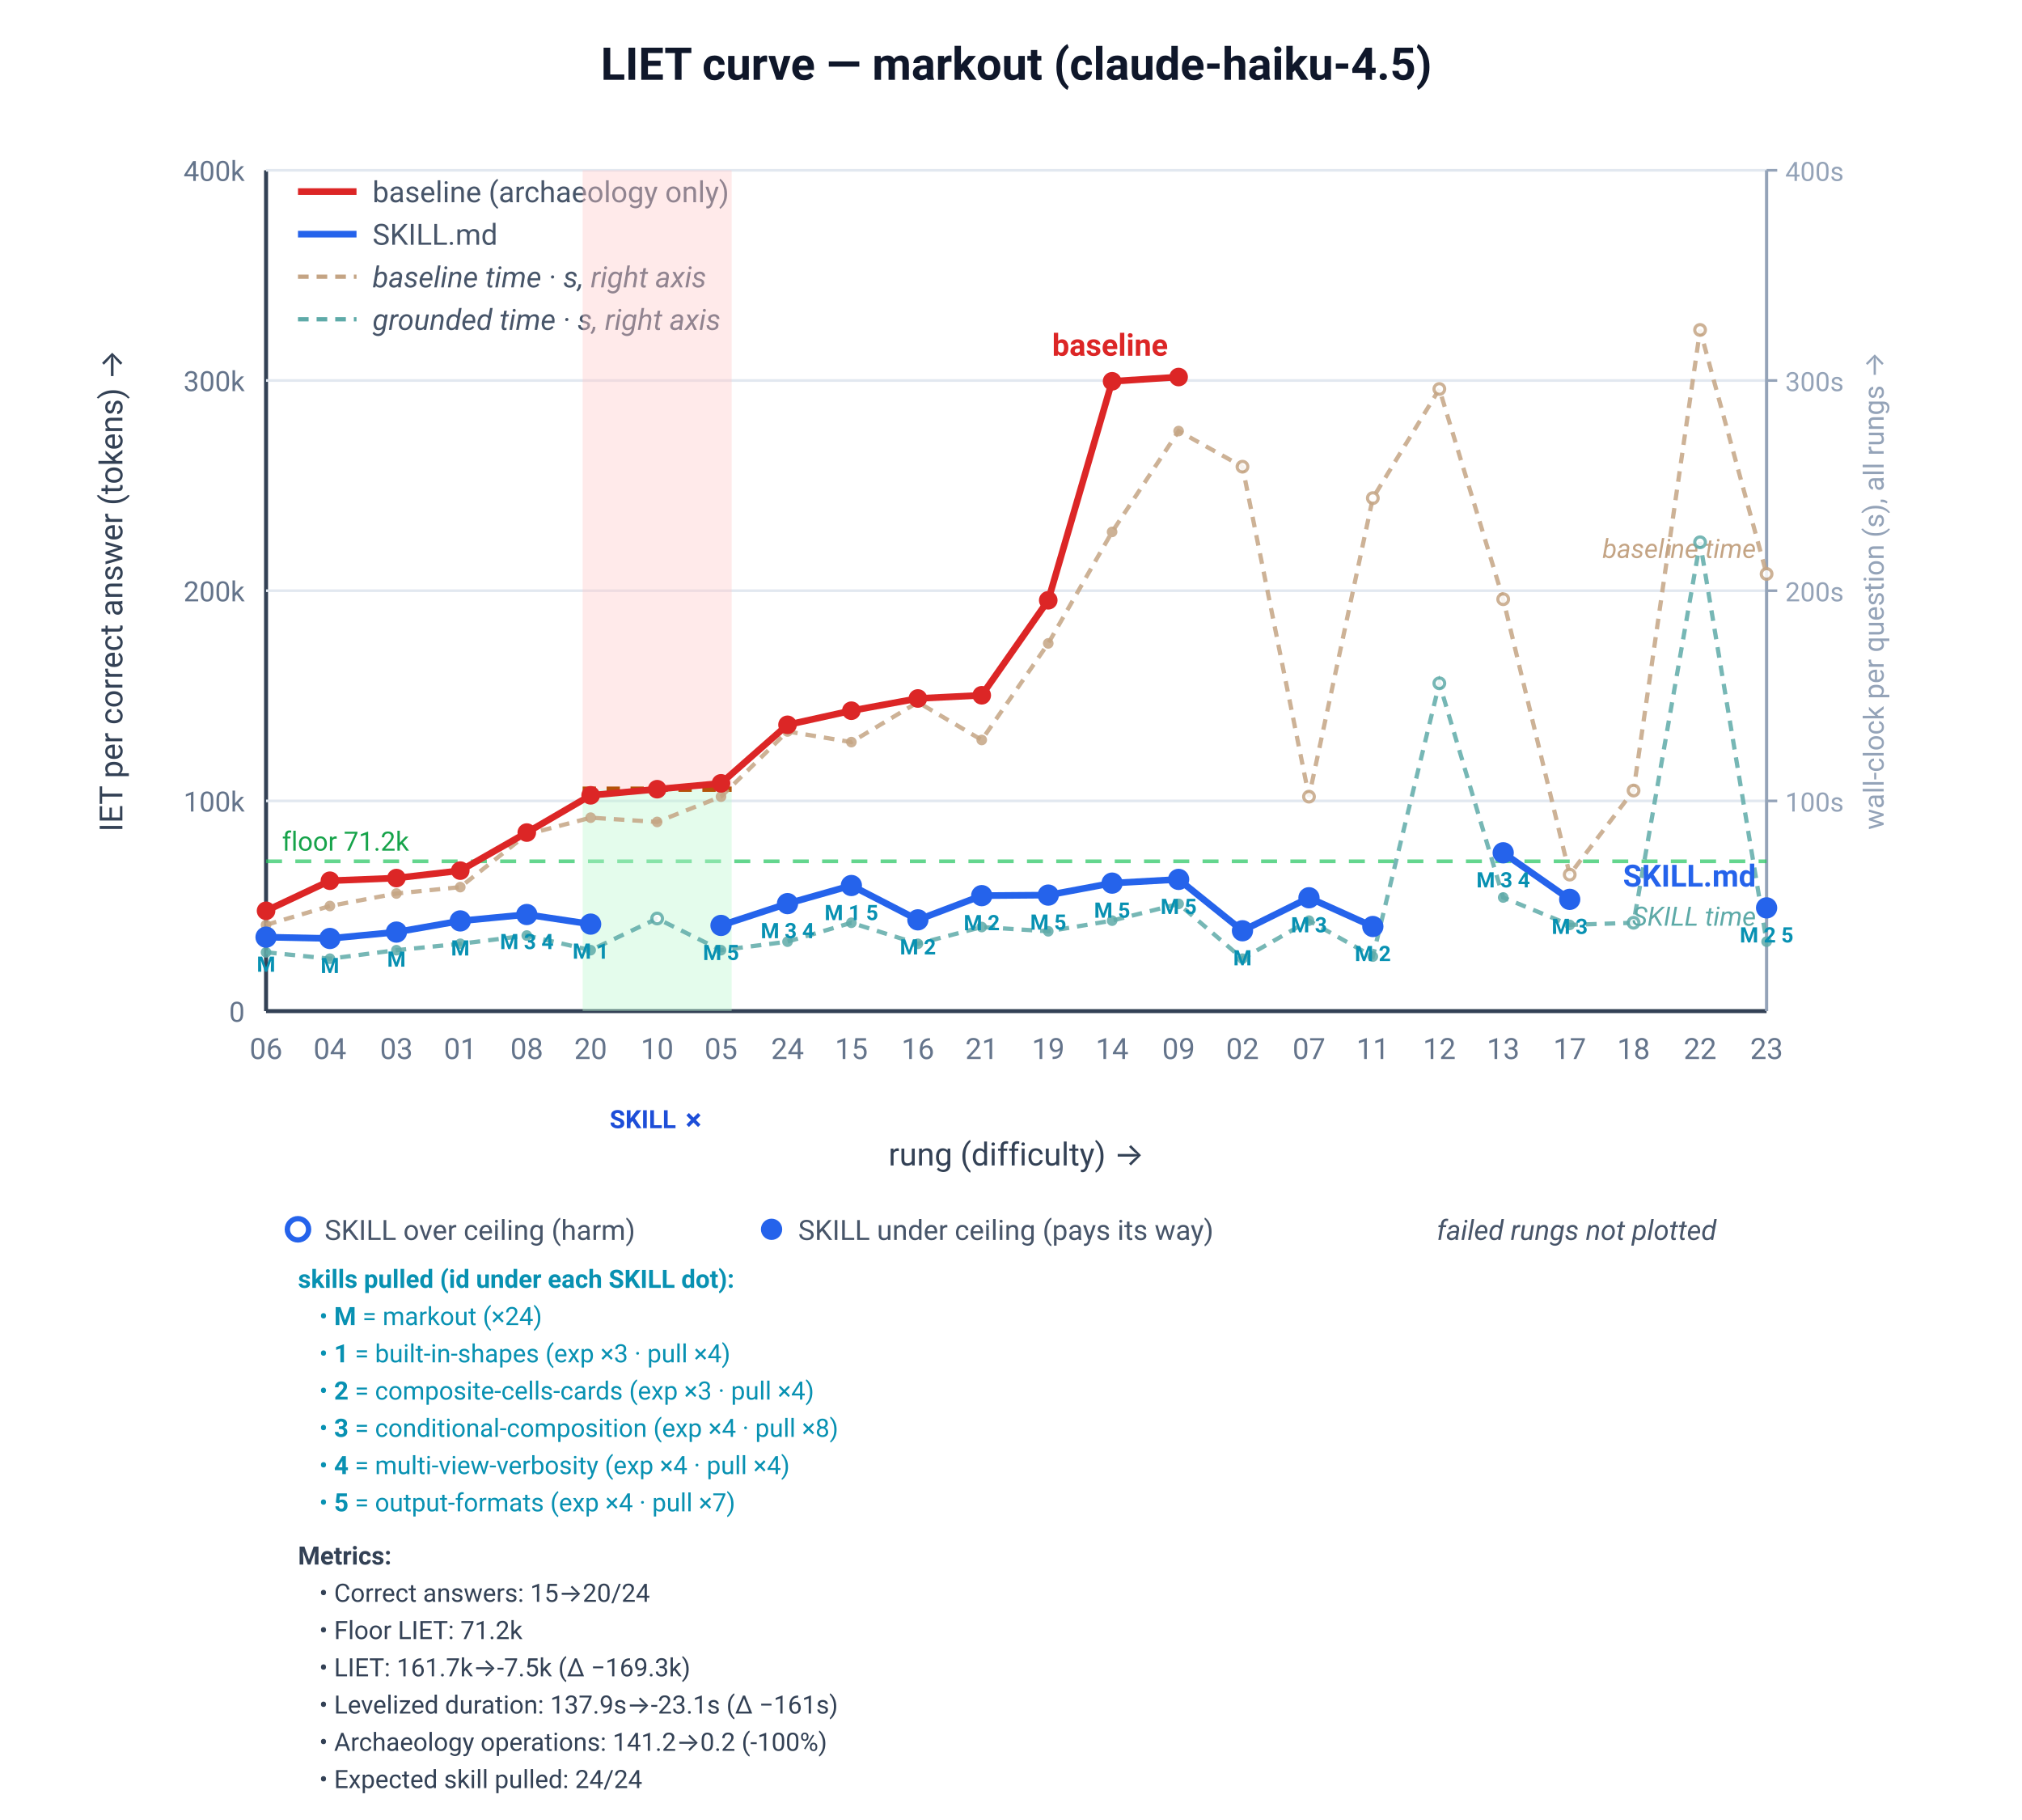
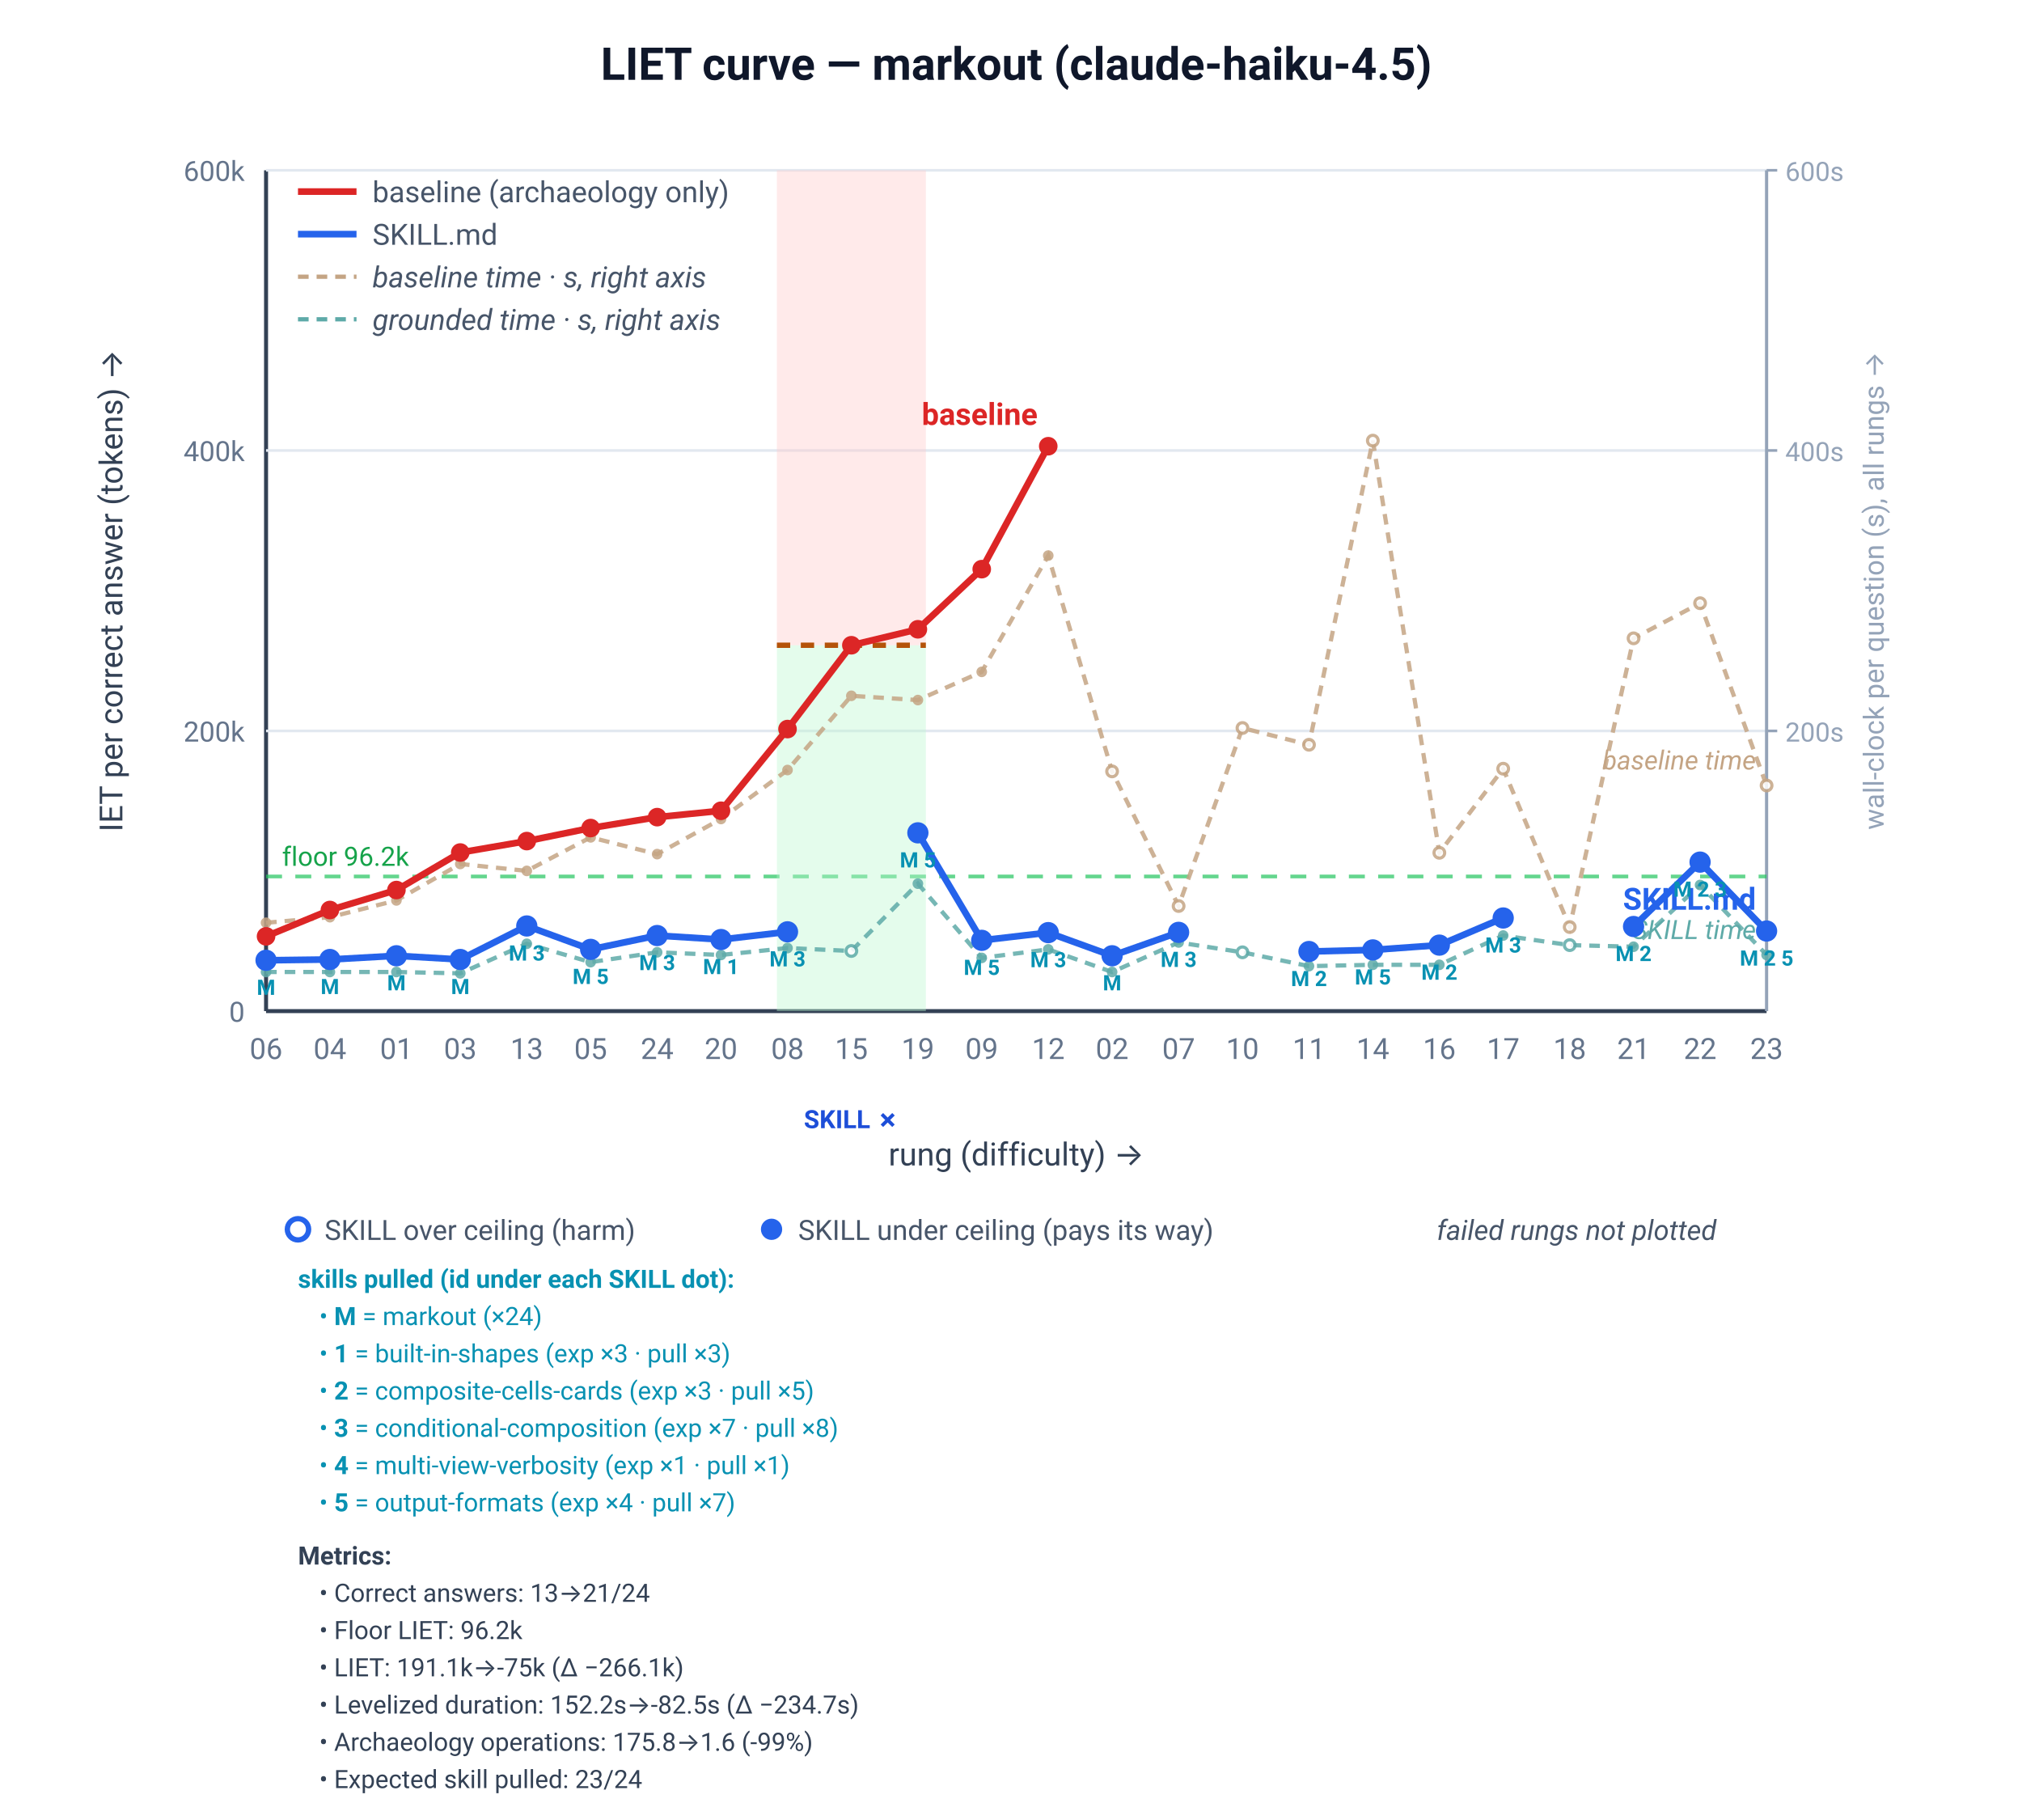
<svg xmlns="http://www.w3.org/2000/svg" viewBox="0 0 760 684" font-family="ui-sans-serif, system-ui, -apple-system, Segoe UI, Roboto, sans-serif">
  <rect width="760" height="684" fill="#ffffff" />
  <text x="382" y="30" text-anchor="middle" font-size="17" font-weight="700" fill="#0f172a">LIET curve — markout (claude-haiku-4.5)</text>
  <line x1="100" y1="380" x2="664" y2="380" stroke="#334155" stroke-width="1.5" />
  <line x1="100" y1="380" x2="100" y2="64" stroke="#334155" stroke-width="1.5" />
  <text x="92" y="384" text-anchor="end" font-size="10.5" fill="#64748b">0</text>
-   <line x1="100" y1="301" x2="664" y2="301" stroke="#e2e8f0" stroke-width="1" />
-   <text x="92" y="305" text-anchor="end" font-size="10.5" fill="#64748b">100k</text>
-   <line x1="100" y1="222" x2="664" y2="222" stroke="#e2e8f0" stroke-width="1" />
-   <text x="92" y="226" text-anchor="end" font-size="10.5" fill="#64748b">200k</text>
-   <line x1="100" y1="143" x2="664" y2="143" stroke="#e2e8f0" stroke-width="1" />
-   <text x="92" y="147" text-anchor="end" font-size="10.5" fill="#64748b">300k</text>
+   <line x1="100" y1="274.7" x2="664" y2="274.7" stroke="#e2e8f0" stroke-width="1" />
+   <text x="92" y="278.7" text-anchor="end" font-size="10.5" fill="#64748b">200k</text>
+   <line x1="100" y1="169.3" x2="664" y2="169.3" stroke="#e2e8f0" stroke-width="1" />
+   <text x="92" y="173.3" text-anchor="end" font-size="10.5" fill="#64748b">400k</text>
  <line x1="100" y1="64" x2="664" y2="64" stroke="#e2e8f0" stroke-width="1" />
-   <text x="92" y="68" text-anchor="end" font-size="10.5" fill="#64748b">400k</text>
+   <text x="92" y="68" text-anchor="end" font-size="10.5" fill="#64748b">600k</text>
  <text x="382" y="438" text-anchor="middle" font-size="12" fill="#334155">rung (difficulty) →</text>
  <text x="46" y="222" text-anchor="middle" font-size="12" fill="#334155" transform="rotate(-90 46 222)">IET per correct answer (tokens) →</text>
  <line x1="664" y1="380" x2="664" y2="64" stroke="#94a3b8" stroke-width="1.2" />
-   <line x1="664" y1="301" x2="668" y2="301" stroke="#94a3b8" stroke-width="1" />
-   <text x="671" y="305" text-anchor="start" font-size="10" fill="#94a3b8">100s</text>
-   <line x1="664" y1="222" x2="668" y2="222" stroke="#94a3b8" stroke-width="1" />
-   <text x="671" y="226" text-anchor="start" font-size="10" fill="#94a3b8">200s</text>
-   <line x1="664" y1="143" x2="668" y2="143" stroke="#94a3b8" stroke-width="1" />
-   <text x="671" y="147" text-anchor="start" font-size="10" fill="#94a3b8">300s</text>
+   <line x1="664" y1="274.7" x2="668" y2="274.7" stroke="#94a3b8" stroke-width="1" />
+   <text x="671" y="278.7" text-anchor="start" font-size="10" fill="#94a3b8">200s</text>
+   <line x1="664" y1="169.3" x2="668" y2="169.3" stroke="#94a3b8" stroke-width="1" />
+   <text x="671" y="173.3" text-anchor="start" font-size="10" fill="#94a3b8">400s</text>
  <line x1="664" y1="64" x2="668" y2="64" stroke="#94a3b8" stroke-width="1" />
-   <text x="671" y="68" text-anchor="start" font-size="10" fill="#94a3b8">400s</text>
+   <text x="671" y="68" text-anchor="start" font-size="10" fill="#94a3b8">600s</text>
  <text x="708" y="222" text-anchor="middle" font-size="10.5" fill="#94a3b8" transform="rotate(-90 708 222)">wall-clock per question (s), all rungs →</text>
-   <line x1="100" y1="323.7" x2="664" y2="323.7" stroke="#22c55e" stroke-width="1.4" stroke-dasharray="6 5" opacity="0.7" />
-   <text x="106" y="319.7" font-size="10" fill="#16a34a">floor 71.2k</text>
+   <line x1="100" y1="329.4" x2="664" y2="329.4" stroke="#22c55e" stroke-width="1.4" stroke-dasharray="6 5" opacity="0.7" />
+   <text x="106" y="325.4" font-size="10" fill="#16a34a">floor 96.2k</text>
  <g font-size="11" fill="#475569">
    <line x1="112" y1="72" x2="134" y2="72" stroke="#dc2626" stroke-width="2.5" />
    <text x="140" y="76">baseline (archaeology only)</text>
    <line x1="112" y1="88" x2="134" y2="88" stroke="#2563eb" stroke-width="2.5" />
    <text x="140" y="92">SKILL.md</text>
    <line x1="112" y1="104" x2="134" y2="104" stroke="#c4a484" stroke-width="1.6" stroke-dasharray="4 3" />
    <text x="140" y="108" font-style="italic">baseline time · s, right axis</text>
    <line x1="112" y1="120" x2="134" y2="120" stroke="#5eaaa8" stroke-width="1.6" stroke-dasharray="4 3" />
    <text x="140" y="124" font-style="italic">grounded time · s, right axis</text>
  </g>
  <g font-size="11" fill="#64748b" text-anchor="middle">
    <text x="100" y="398">06</text>
    <text x="124" y="398">04</text>
-     <text x="149" y="398">03</text>
-     <text x="173" y="398">01</text>
-     <text x="198" y="398">08</text>
-     <text x="222" y="398">20</text>
-     <text x="247" y="398">10</text>
-     <text x="271" y="398">05</text>
-     <text x="296" y="398">24</text>
+     <text x="149" y="398">01</text>
+     <text x="173" y="398">03</text>
+     <text x="198" y="398">13</text>
+     <text x="222" y="398">05</text>
+     <text x="247" y="398">24</text>
+     <text x="271" y="398">20</text>
+     <text x="296" y="398">08</text>
    <text x="320" y="398">15</text>
-     <text x="345" y="398">16</text>
-     <text x="369" y="398">21</text>
-     <text x="394" y="398">19</text>
-     <text x="418" y="398">14</text>
-     <text x="443" y="398">09</text>
-     <text x="467" y="398">02</text>
-     <text x="492" y="398">07</text>
-     <text x="516" y="398">11</text>
-     <text x="541" y="398">12</text>
-     <text x="565" y="398">13</text>
-     <text x="590" y="398">17</text>
-     <text x="614" y="398">18</text>
+     <text x="345" y="398">19</text>
+     <text x="369" y="398">09</text>
+     <text x="394" y="398">12</text>
+     <text x="418" y="398">02</text>
+     <text x="443" y="398">07</text>
+     <text x="467" y="398">10</text>
+     <text x="492" y="398">11</text>
+     <text x="516" y="398">14</text>
+     <text x="541" y="398">16</text>
+     <text x="565" y="398">17</text>
+     <text x="590" y="398">18</text>
+     <text x="614" y="398">21</text>
    <text x="639" y="398">22</text>
    <text x="664" y="398">23</text>
  </g>
-   <rect x="219" y="296.6" width="56" height="83.4" fill="#bbf7d0" opacity="0.4" />
-   <rect x="219" y="64" width="56" height="232.6" fill="#fecaca" opacity="0.4" />
-   <line x1="219" y1="296.6" x2="275" y2="296.6" stroke="#b45309" stroke-width="2" stroke-dasharray="5 4" />
-   <text x="247" y="424" text-anchor="middle" font-size="9.5" font-weight="700" fill="#1d4ed8">SKILL ✗</text>
-   <polyline points="100,347.6 124,340.5 149,335.8 173,333.4 198,313.6 222,307.3 247,308.9 271,299.4 296,274.9 320,278.9 345,263.9 369,278.1 394,241.8 418,199.9 443,162 467,175.4 492,299.4 516,187.2 541,146.2 565,225.2 590,328.7 614,297.1 639,124 664,215.7" fill="none" stroke="#c4a484" stroke-width="1.6" stroke-dasharray="4 3" opacity="0.85" />
-   <circle cx="100" cy="347.6" r="2" fill="#c4a484" opacity="0.85" />
-   <circle cx="124" cy="340.5" r="2" fill="#c4a484" opacity="0.85" />
-   <circle cx="149" cy="335.8" r="2" fill="#c4a484" opacity="0.85" />
-   <circle cx="173" cy="333.4" r="2" fill="#c4a484" opacity="0.85" />
-   <circle cx="198" cy="313.6" r="2" fill="#c4a484" opacity="0.85" />
-   <circle cx="222" cy="307.3" r="2" fill="#c4a484" opacity="0.85" />
-   <circle cx="247" cy="308.9" r="2" fill="#c4a484" opacity="0.85" />
-   <circle cx="271" cy="299.4" r="2" fill="#c4a484" opacity="0.85" />
-   <circle cx="296" cy="274.9" r="2" fill="#c4a484" opacity="0.85" />
-   <circle cx="320" cy="278.9" r="2" fill="#c4a484" opacity="0.85" />
-   <circle cx="345" cy="263.9" r="2" fill="#c4a484" opacity="0.85" />
-   <circle cx="369" cy="278.1" r="2" fill="#c4a484" opacity="0.85" />
-   <circle cx="394" cy="241.8" r="2" fill="#c4a484" opacity="0.85" />
-   <circle cx="418" cy="199.9" r="2" fill="#c4a484" opacity="0.85" />
-   <circle cx="443" cy="162" r="2" fill="#c4a484" opacity="0.85" />
-   <circle cx="467" cy="175.4" r="2" fill="white" stroke="#c4a484" stroke-width="1.2" opacity="0.85" />
-   <circle cx="492" cy="299.4" r="2" fill="white" stroke="#c4a484" stroke-width="1.2" opacity="0.85" />
-   <circle cx="516" cy="187.2" r="2" fill="white" stroke="#c4a484" stroke-width="1.2" opacity="0.85" />
-   <circle cx="541" cy="146.2" r="2" fill="white" stroke="#c4a484" stroke-width="1.2" opacity="0.85" />
-   <circle cx="565" cy="225.2" r="2" fill="white" stroke="#c4a484" stroke-width="1.2" opacity="0.85" />
-   <circle cx="590" cy="328.7" r="2" fill="white" stroke="#c4a484" stroke-width="1.2" opacity="0.85" />
-   <circle cx="614" cy="297.1" r="2" fill="white" stroke="#c4a484" stroke-width="1.2" opacity="0.85" />
-   <circle cx="639" cy="124" r="2" fill="white" stroke="#c4a484" stroke-width="1.2" opacity="0.85" />
-   <circle cx="664" cy="215.7" r="2" fill="white" stroke="#c4a484" stroke-width="1.2" opacity="0.85" />
-   <text x="660" y="209.7" text-anchor="end" font-size="10" font-style="italic" fill="#c4a484">baseline time</text>
-   <polyline points="100,357.9 124,360.3 149,357.1 173,354.7 198,351.6 222,357.1 247,345.2 271,357.1 296,353.9 320,346.8 345,354.7 369,348.4 394,350 418,346 443,339.7 467,360.3 492,346 516,359.5 541,256.8 565,337.3 590,347.6 614,346.8 639,203.8 664,353.9" fill="none" stroke="#5eaaa8" stroke-width="1.6" stroke-dasharray="4 3" opacity="0.85" />
-   <circle cx="100" cy="357.9" r="2" fill="#5eaaa8" opacity="0.85" />
-   <circle cx="124" cy="360.3" r="2" fill="#5eaaa8" opacity="0.85" />
-   <circle cx="149" cy="357.1" r="2" fill="#5eaaa8" opacity="0.85" />
-   <circle cx="173" cy="354.7" r="2" fill="#5eaaa8" opacity="0.85" />
-   <circle cx="198" cy="351.6" r="2" fill="#5eaaa8" opacity="0.85" />
-   <circle cx="222" cy="357.1" r="2" fill="#5eaaa8" opacity="0.85" />
-   <circle cx="247" cy="345.2" r="2" fill="white" stroke="#5eaaa8" stroke-width="1.2" opacity="0.85" />
-   <circle cx="271" cy="357.1" r="2" fill="#5eaaa8" opacity="0.85" />
-   <circle cx="296" cy="353.9" r="2" fill="#5eaaa8" opacity="0.85" />
-   <circle cx="320" cy="346.8" r="2" fill="#5eaaa8" opacity="0.85" />
-   <circle cx="345" cy="354.7" r="2" fill="#5eaaa8" opacity="0.85" />
-   <circle cx="369" cy="348.4" r="2" fill="#5eaaa8" opacity="0.85" />
-   <circle cx="394" cy="350" r="2" fill="#5eaaa8" opacity="0.85" />
-   <circle cx="418" cy="346" r="2" fill="#5eaaa8" opacity="0.85" />
-   <circle cx="443" cy="339.7" r="2" fill="#5eaaa8" opacity="0.85" />
-   <circle cx="467" cy="360.3" r="2" fill="#5eaaa8" opacity="0.85" />
-   <circle cx="492" cy="346" r="2" fill="#5eaaa8" opacity="0.85" />
-   <circle cx="516" cy="359.5" r="2" fill="#5eaaa8" opacity="0.85" />
-   <circle cx="541" cy="256.8" r="2" fill="white" stroke="#5eaaa8" stroke-width="1.2" opacity="0.85" />
-   <circle cx="565" cy="337.3" r="2" fill="#5eaaa8" opacity="0.85" />
-   <circle cx="590" cy="347.6" r="2" fill="#5eaaa8" opacity="0.85" />
-   <circle cx="614" cy="346.8" r="2" fill="white" stroke="#5eaaa8" stroke-width="1.2" opacity="0.85" />
-   <circle cx="639" cy="203.8" r="2" fill="white" stroke="#5eaaa8" stroke-width="1.2" opacity="0.85" />
-   <circle cx="664" cy="353.9" r="2" fill="#5eaaa8" opacity="0.85" />
-   <text x="660" y="347.9" text-anchor="end" font-size="10" font-style="italic" fill="#5eaaa8">SKILL time</text>
-   <polyline points="100,342.3 124,331 149,330 173,327.2 198,312.9 222,298.9 247,296.6 271,294.4 296,272.4 320,267.1 345,262.5 369,261.3 394,225.6 418,143.3 443,141.7" fill="none" stroke="#dc2626" stroke-width="2.5" />
-   <circle cx="100" cy="342.3" r="3.5" fill="#dc2626" />
-   <circle cx="124" cy="331" r="3.5" fill="#dc2626" />
-   <circle cx="149" cy="330" r="3.5" fill="#dc2626" />
-   <circle cx="173" cy="327.2" r="3.5" fill="#dc2626" />
-   <circle cx="198" cy="312.9" r="3.5" fill="#dc2626" />
-   <circle cx="222" cy="298.9" r="3.5" fill="#dc2626" />
-   <circle cx="247" cy="296.6" r="3.5" fill="#dc2626" />
-   <circle cx="271" cy="294.4" r="3.5" fill="#dc2626" />
-   <circle cx="296" cy="272.4" r="3.5" fill="#dc2626" />
-   <circle cx="320" cy="267.1" r="3.5" fill="#dc2626" />
-   <circle cx="345" cy="262.5" r="3.5" fill="#dc2626" />
-   <circle cx="369" cy="261.3" r="3.5" fill="#dc2626" />
-   <circle cx="394" cy="225.6" r="3.5" fill="#dc2626" />
-   <circle cx="418" cy="143.3" r="3.5" fill="#dc2626" />
-   <circle cx="443" cy="141.7" r="3.5" fill="#dc2626" />
-   <text x="439" y="133.7" text-anchor="end" font-size="11.5" font-weight="700" fill="#dc2626">baseline</text>
-   <polyline points="100,352.2 124,352.7 149,350.3 173,346.1 198,343.7 222,347.3" fill="none" stroke="#2563eb" stroke-width="2.5" />
-   <polyline points="271,347.8 296,339.6 320,332.8 345,345.7 369,336.6 394,336.4 418,331.9 443,330.5 467,349.8 492,337.4 516,348.2" fill="none" stroke="#2563eb" stroke-width="2.5" />
-   <polyline points="565,320.5 590,338" fill="none" stroke="#2563eb" stroke-width="2.5" />
-   <circle cx="100" cy="352.2" r="4" fill="#2563eb" />
-   <circle cx="124" cy="352.7" r="4" fill="#2563eb" />
-   <circle cx="149" cy="350.3" r="4" fill="#2563eb" />
-   <circle cx="173" cy="346.1" r="4" fill="#2563eb" />
-   <circle cx="198" cy="343.7" r="4" fill="#2563eb" />
-   <circle cx="222" cy="347.3" r="4" fill="#2563eb" />
-   <circle cx="271" cy="347.8" r="4" fill="#2563eb" />
-   <circle cx="296" cy="339.6" r="4" fill="#2563eb" />
-   <circle cx="320" cy="332.8" r="4" fill="#2563eb" />
-   <circle cx="345" cy="345.7" r="4" fill="#2563eb" />
-   <circle cx="369" cy="336.6" r="4" fill="#2563eb" />
-   <circle cx="394" cy="336.4" r="4" fill="#2563eb" />
-   <circle cx="418" cy="331.9" r="4" fill="#2563eb" />
-   <circle cx="443" cy="330.5" r="4" fill="#2563eb" />
-   <circle cx="467" cy="349.8" r="4" fill="#2563eb" />
-   <circle cx="492" cy="337.4" r="4" fill="#2563eb" />
-   <circle cx="516" cy="348.2" r="4" fill="#2563eb" />
-   <circle cx="565" cy="320.5" r="4" fill="#2563eb" />
-   <circle cx="590" cy="338" r="4" fill="#2563eb" />
-   <circle cx="664" cy="341.2" r="4" fill="#2563eb" />
-   <text x="660" y="333.2" text-anchor="end" font-size="11.5" font-weight="700" fill="#2563eb">SKILL.md</text>
+   <rect x="292" y="242.5" width="56" height="137.5" fill="#bbf7d0" opacity="0.4" />
+   <rect x="292" y="64" width="56" height="178.5" fill="#fecaca" opacity="0.4" />
+   <line x1="292" y1="242.5" x2="348" y2="242.5" stroke="#b45309" stroke-width="2" stroke-dasharray="5 4" />
+   <text x="320" y="424" text-anchor="middle" font-size="9.5" font-weight="700" fill="#1d4ed8">SKILL ✗</text>
+   <polyline points="100,346.8 124,344.7 149,338.4 173,324.7 198,327.3 222,314.7 247,321 271,307.8 296,289.4 320,261.5 345,263.1 369,252.5 394,208.8 418,289.9 443,340.5 467,273.6 492,279.9 516,165.6 541,320.5 565,288.9 590,348.4 614,239.9 639,226.7 664,295.2" fill="none" stroke="#c4a484" stroke-width="1.6" stroke-dasharray="4 3" opacity="0.85" />
+   <circle cx="100" cy="346.8" r="2" fill="#c4a484" opacity="0.85" />
+   <circle cx="124" cy="344.7" r="2" fill="#c4a484" opacity="0.85" />
+   <circle cx="149" cy="338.4" r="2" fill="#c4a484" opacity="0.85" />
+   <circle cx="173" cy="324.7" r="2" fill="#c4a484" opacity="0.85" />
+   <circle cx="198" cy="327.3" r="2" fill="#c4a484" opacity="0.85" />
+   <circle cx="222" cy="314.7" r="2" fill="#c4a484" opacity="0.85" />
+   <circle cx="247" cy="321" r="2" fill="#c4a484" opacity="0.85" />
+   <circle cx="271" cy="307.8" r="2" fill="#c4a484" opacity="0.85" />
+   <circle cx="296" cy="289.4" r="2" fill="#c4a484" opacity="0.85" />
+   <circle cx="320" cy="261.5" r="2" fill="#c4a484" opacity="0.85" />
+   <circle cx="345" cy="263.1" r="2" fill="#c4a484" opacity="0.85" />
+   <circle cx="369" cy="252.5" r="2" fill="#c4a484" opacity="0.85" />
+   <circle cx="394" cy="208.8" r="2" fill="#c4a484" opacity="0.85" />
+   <circle cx="418" cy="289.9" r="2" fill="white" stroke="#c4a484" stroke-width="1.2" opacity="0.85" />
+   <circle cx="443" cy="340.5" r="2" fill="white" stroke="#c4a484" stroke-width="1.2" opacity="0.85" />
+   <circle cx="467" cy="273.6" r="2" fill="white" stroke="#c4a484" stroke-width="1.2" opacity="0.85" />
+   <circle cx="492" cy="279.9" r="2" fill="white" stroke="#c4a484" stroke-width="1.2" opacity="0.85" />
+   <circle cx="516" cy="165.6" r="2" fill="white" stroke="#c4a484" stroke-width="1.2" opacity="0.85" />
+   <circle cx="541" cy="320.5" r="2" fill="white" stroke="#c4a484" stroke-width="1.2" opacity="0.85" />
+   <circle cx="565" cy="288.9" r="2" fill="white" stroke="#c4a484" stroke-width="1.2" opacity="0.85" />
+   <circle cx="590" cy="348.4" r="2" fill="white" stroke="#c4a484" stroke-width="1.2" opacity="0.85" />
+   <circle cx="614" cy="239.9" r="2" fill="white" stroke="#c4a484" stroke-width="1.2" opacity="0.85" />
+   <circle cx="639" cy="226.7" r="2" fill="white" stroke="#c4a484" stroke-width="1.2" opacity="0.85" />
+   <circle cx="664" cy="295.2" r="2" fill="white" stroke="#c4a484" stroke-width="1.2" opacity="0.85" />
+   <text x="660" y="289.2" text-anchor="end" font-size="10" font-style="italic" fill="#c4a484">baseline time</text>
+   <polyline points="100,365.3 124,365.3 149,365.3 173,365.8 198,354.7 222,361.6 247,357.9 271,358.9 296,356.3 320,357.4 345,332.1 369,360 394,356.8 418,365.3 443,354.2 467,357.9 492,363.1 516,362.6 541,362.6 565,351.6 590,355.2 614,355.8 639,332.6 664,358.9" fill="none" stroke="#5eaaa8" stroke-width="1.6" stroke-dasharray="4 3" opacity="0.85" />
+   <circle cx="100" cy="365.3" r="2" fill="#5eaaa8" opacity="0.85" />
+   <circle cx="124" cy="365.3" r="2" fill="#5eaaa8" opacity="0.85" />
+   <circle cx="149" cy="365.3" r="2" fill="#5eaaa8" opacity="0.85" />
+   <circle cx="173" cy="365.8" r="2" fill="#5eaaa8" opacity="0.85" />
+   <circle cx="198" cy="354.7" r="2" fill="#5eaaa8" opacity="0.85" />
+   <circle cx="222" cy="361.6" r="2" fill="#5eaaa8" opacity="0.85" />
+   <circle cx="247" cy="357.9" r="2" fill="#5eaaa8" opacity="0.85" />
+   <circle cx="271" cy="358.9" r="2" fill="#5eaaa8" opacity="0.85" />
+   <circle cx="296" cy="356.3" r="2" fill="#5eaaa8" opacity="0.85" />
+   <circle cx="320" cy="357.4" r="2" fill="white" stroke="#5eaaa8" stroke-width="1.2" opacity="0.85" />
+   <circle cx="345" cy="332.1" r="2" fill="#5eaaa8" opacity="0.85" />
+   <circle cx="369" cy="360" r="2" fill="#5eaaa8" opacity="0.85" />
+   <circle cx="394" cy="356.8" r="2" fill="#5eaaa8" opacity="0.85" />
+   <circle cx="418" cy="365.3" r="2" fill="#5eaaa8" opacity="0.85" />
+   <circle cx="443" cy="354.2" r="2" fill="#5eaaa8" opacity="0.85" />
+   <circle cx="467" cy="357.9" r="2" fill="white" stroke="#5eaaa8" stroke-width="1.2" opacity="0.85" />
+   <circle cx="492" cy="363.1" r="2" fill="#5eaaa8" opacity="0.85" />
+   <circle cx="516" cy="362.6" r="2" fill="#5eaaa8" opacity="0.85" />
+   <circle cx="541" cy="362.6" r="2" fill="#5eaaa8" opacity="0.85" />
+   <circle cx="565" cy="351.6" r="2" fill="#5eaaa8" opacity="0.85" />
+   <circle cx="590" cy="355.2" r="2" fill="white" stroke="#5eaaa8" stroke-width="1.2" opacity="0.85" />
+   <circle cx="614" cy="355.8" r="2" fill="#5eaaa8" opacity="0.85" />
+   <circle cx="639" cy="332.6" r="2" fill="#5eaaa8" opacity="0.85" />
+   <circle cx="664" cy="358.9" r="2" fill="#5eaaa8" opacity="0.85" />
+   <text x="660" y="352.9" text-anchor="end" font-size="10" font-style="italic" fill="#5eaaa8">SKILL time</text>
+   <polyline points="100,351.9 124,342 149,334.5 173,320.4 198,316.1 222,311.2 247,307.1 271,304.7 296,274 320,242.5 345,236.5 369,213.9 394,167.7" fill="none" stroke="#dc2626" stroke-width="2.5" />
+   <circle cx="100" cy="351.9" r="3.5" fill="#dc2626" />
+   <circle cx="124" cy="342" r="3.5" fill="#dc2626" />
+   <circle cx="149" cy="334.5" r="3.5" fill="#dc2626" />
+   <circle cx="173" cy="320.4" r="3.5" fill="#dc2626" />
+   <circle cx="198" cy="316.1" r="3.5" fill="#dc2626" />
+   <circle cx="222" cy="311.2" r="3.5" fill="#dc2626" />
+   <circle cx="247" cy="307.1" r="3.5" fill="#dc2626" />
+   <circle cx="271" cy="304.7" r="3.5" fill="#dc2626" />
+   <circle cx="296" cy="274" r="3.5" fill="#dc2626" />
+   <circle cx="320" cy="242.5" r="3.5" fill="#dc2626" />
+   <circle cx="345" cy="236.5" r="3.5" fill="#dc2626" />
+   <circle cx="369" cy="213.9" r="3.5" fill="#dc2626" />
+   <circle cx="394" cy="167.7" r="3.5" fill="#dc2626" />
+   <text x="390" y="159.7" text-anchor="end" font-size="11.5" font-weight="700" fill="#dc2626">baseline</text>
+   <polyline points="100,360.9 124,360.6 149,359.2 173,360.6 198,348 222,356.8 247,351.6 271,353.1 296,350.2" fill="none" stroke="#2563eb" stroke-width="2.5" />
+   <polyline points="345,313 369,353.4 394,350.5 418,359.2 443,350.4" fill="none" stroke="#2563eb" stroke-width="2.5" />
+   <polyline points="492,357.6 516,357 541,355.2 565,345" fill="none" stroke="#2563eb" stroke-width="2.5" />
+   <polyline points="614,348.2 639,324 664,349.9" fill="none" stroke="#2563eb" stroke-width="2.5" />
+   <circle cx="100" cy="360.9" r="4" fill="#2563eb" />
+   <circle cx="124" cy="360.6" r="4" fill="#2563eb" />
+   <circle cx="149" cy="359.2" r="4" fill="#2563eb" />
+   <circle cx="173" cy="360.6" r="4" fill="#2563eb" />
+   <circle cx="198" cy="348" r="4" fill="#2563eb" />
+   <circle cx="222" cy="356.8" r="4" fill="#2563eb" />
+   <circle cx="247" cy="351.6" r="4" fill="#2563eb" />
+   <circle cx="271" cy="353.1" r="4" fill="#2563eb" />
+   <circle cx="296" cy="350.2" r="4" fill="#2563eb" />
+   <circle cx="345" cy="313" r="4" fill="#2563eb" />
+   <circle cx="369" cy="353.4" r="4" fill="#2563eb" />
+   <circle cx="394" cy="350.5" r="4" fill="#2563eb" />
+   <circle cx="418" cy="359.2" r="4" fill="#2563eb" />
+   <circle cx="443" cy="350.4" r="4" fill="#2563eb" />
+   <circle cx="492" cy="357.6" r="4" fill="#2563eb" />
+   <circle cx="516" cy="357" r="4" fill="#2563eb" />
+   <circle cx="541" cy="355.2" r="4" fill="#2563eb" />
+   <circle cx="565" cy="345" r="4" fill="#2563eb" />
+   <circle cx="614" cy="348.2" r="4" fill="#2563eb" />
+   <circle cx="639" cy="324" r="4" fill="#2563eb" />
+   <circle cx="664" cy="349.9" r="4" fill="#2563eb" />
+   <text x="660" y="341.9" text-anchor="end" font-size="11.5" font-weight="700" fill="#2563eb">SKILL.md</text>
  <g font-size="8" font-weight="700" fill="#0891b2" text-anchor="middle">
-     <text x="100" y="365.2">M</text>
-     <text x="124" y="365.7">M</text>
-     <text x="149" y="363.3">M</text>
-     <text x="173" y="359.1">M</text>
-     <text x="198" y="356.7">M 3 4</text>
-     <text x="222" y="360.3">M 1</text>
-     <text x="271" y="360.8">M 5</text>
-     <text x="296" y="352.6">M 3 4</text>
-     <text x="320" y="345.8">M 1 5</text>
-     <text x="345" y="358.7">M 2</text>
-     <text x="369" y="349.6">M 2</text>
-     <text x="394" y="349.4">M 5</text>
-     <text x="418" y="344.9">M 5</text>
-     <text x="443" y="343.5">M 5</text>
-     <text x="467" y="362.8">M</text>
-     <text x="492" y="350.4">M 3</text>
-     <text x="516" y="361.2">M 2</text>
-     <text x="565" y="333.5">M 3 4</text>
-     <text x="590" y="351">M 3</text>
-     <text x="664" y="354.2">M 2 5</text>
+     <text x="100" y="373.9">M</text>
+     <text x="124" y="373.6">M</text>
+     <text x="149" y="372.2">M</text>
+     <text x="173" y="373.6">M</text>
+     <text x="198" y="361">M 3</text>
+     <text x="222" y="369.8">M 5</text>
+     <text x="247" y="364.6">M 3</text>
+     <text x="271" y="366.1">M 1</text>
+     <text x="296" y="363.2">M 3</text>
+     <text x="345" y="326">M 5</text>
+     <text x="369" y="366.4">M 5</text>
+     <text x="394" y="363.5">M 3</text>
+     <text x="418" y="372.2">M</text>
+     <text x="443" y="363.4">M 3</text>
+     <text x="492" y="370.6">M 2</text>
+     <text x="516" y="370">M 5</text>
+     <text x="541" y="368.2">M 2</text>
+     <text x="565" y="358">M 3</text>
+     <text x="614" y="361.2">M 2</text>
+     <text x="639" y="337">M 2 3</text>
+     <text x="664" y="362.9">M 2 5</text>
  </g>
  <g font-size="10.5" fill="#475569">
    <circle cx="112" cy="462" r="4" fill="none" stroke="#2563eb" stroke-width="2" />
    <text x="122" y="466">SKILL over ceiling (harm)</text>
    <circle cx="290" cy="462" r="4" fill="#2563eb" />
    <text x="300" y="466">SKILL under ceiling (pays its way)</text>
    <text x="540" y="466" font-style="italic">failed rungs not plotted</text>
  </g>
  <text x="112" y="484" font-size="9.5" font-weight="700" fill="#0891b2">skills pulled (id under each SKILL dot):</text>
  <g font-size="9.5" fill="#0891b2">
    <text x="120" y="498">• <tspan font-weight="700">M</tspan> = markout (×24)</text>
-     <text x="120" y="512">• <tspan font-weight="700">1</tspan> = built-in-shapes (exp ×3 · pull ×4)</text>
-     <text x="120" y="526">• <tspan font-weight="700">2</tspan> = composite-cells-cards (exp ×3 · pull ×4)</text>
-     <text x="120" y="540">• <tspan font-weight="700">3</tspan> = conditional-composition (exp ×4 · pull ×8)</text>
-     <text x="120" y="554">• <tspan font-weight="700">4</tspan> = multi-view-verbosity (exp ×4 · pull ×4)</text>
+     <text x="120" y="512">• <tspan font-weight="700">1</tspan> = built-in-shapes (exp ×3 · pull ×3)</text>
+     <text x="120" y="526">• <tspan font-weight="700">2</tspan> = composite-cells-cards (exp ×3 · pull ×5)</text>
+     <text x="120" y="540">• <tspan font-weight="700">3</tspan> = conditional-composition (exp ×7 · pull ×8)</text>
+     <text x="120" y="554">• <tspan font-weight="700">4</tspan> = multi-view-verbosity (exp ×1 · pull ×1)</text>
    <text x="120" y="568">• <tspan font-weight="700">5</tspan> = output-formats (exp ×4 · pull ×7)</text>
  </g>
  <text x="112" y="588" font-size="9.5" font-weight="700" fill="#334155">Metrics:</text>
  <g font-size="9.5" fill="#334155">
-     <text x="120" y="602">• Correct answers: 15→20/24</text>
-     <text x="120" y="616">• Floor LIET: 71.2k</text>
-     <text x="120" y="630">• LIET: 161.7k→-7.5k (Δ −169.3k)</text>
-     <text x="120" y="644">• Levelized duration: 137.9s→-23.1s (Δ −161s)</text>
-     <text x="120" y="658">• Archaeology operations: 141.2→0.2 (-100%)</text>
-     <text x="120" y="672">• Expected skill pulled: 24/24</text>
+     <text x="120" y="602">• Correct answers: 13→21/24</text>
+     <text x="120" y="616">• Floor LIET: 96.2k</text>
+     <text x="120" y="630">• LIET: 191.1k→-75k (Δ −266.1k)</text>
+     <text x="120" y="644">• Levelized duration: 152.2s→-82.5s (Δ −234.7s)</text>
+     <text x="120" y="658">• Archaeology operations: 175.8→1.6 (-99%)</text>
+     <text x="120" y="672">• Expected skill pulled: 23/24</text>
  </g>
</svg>
